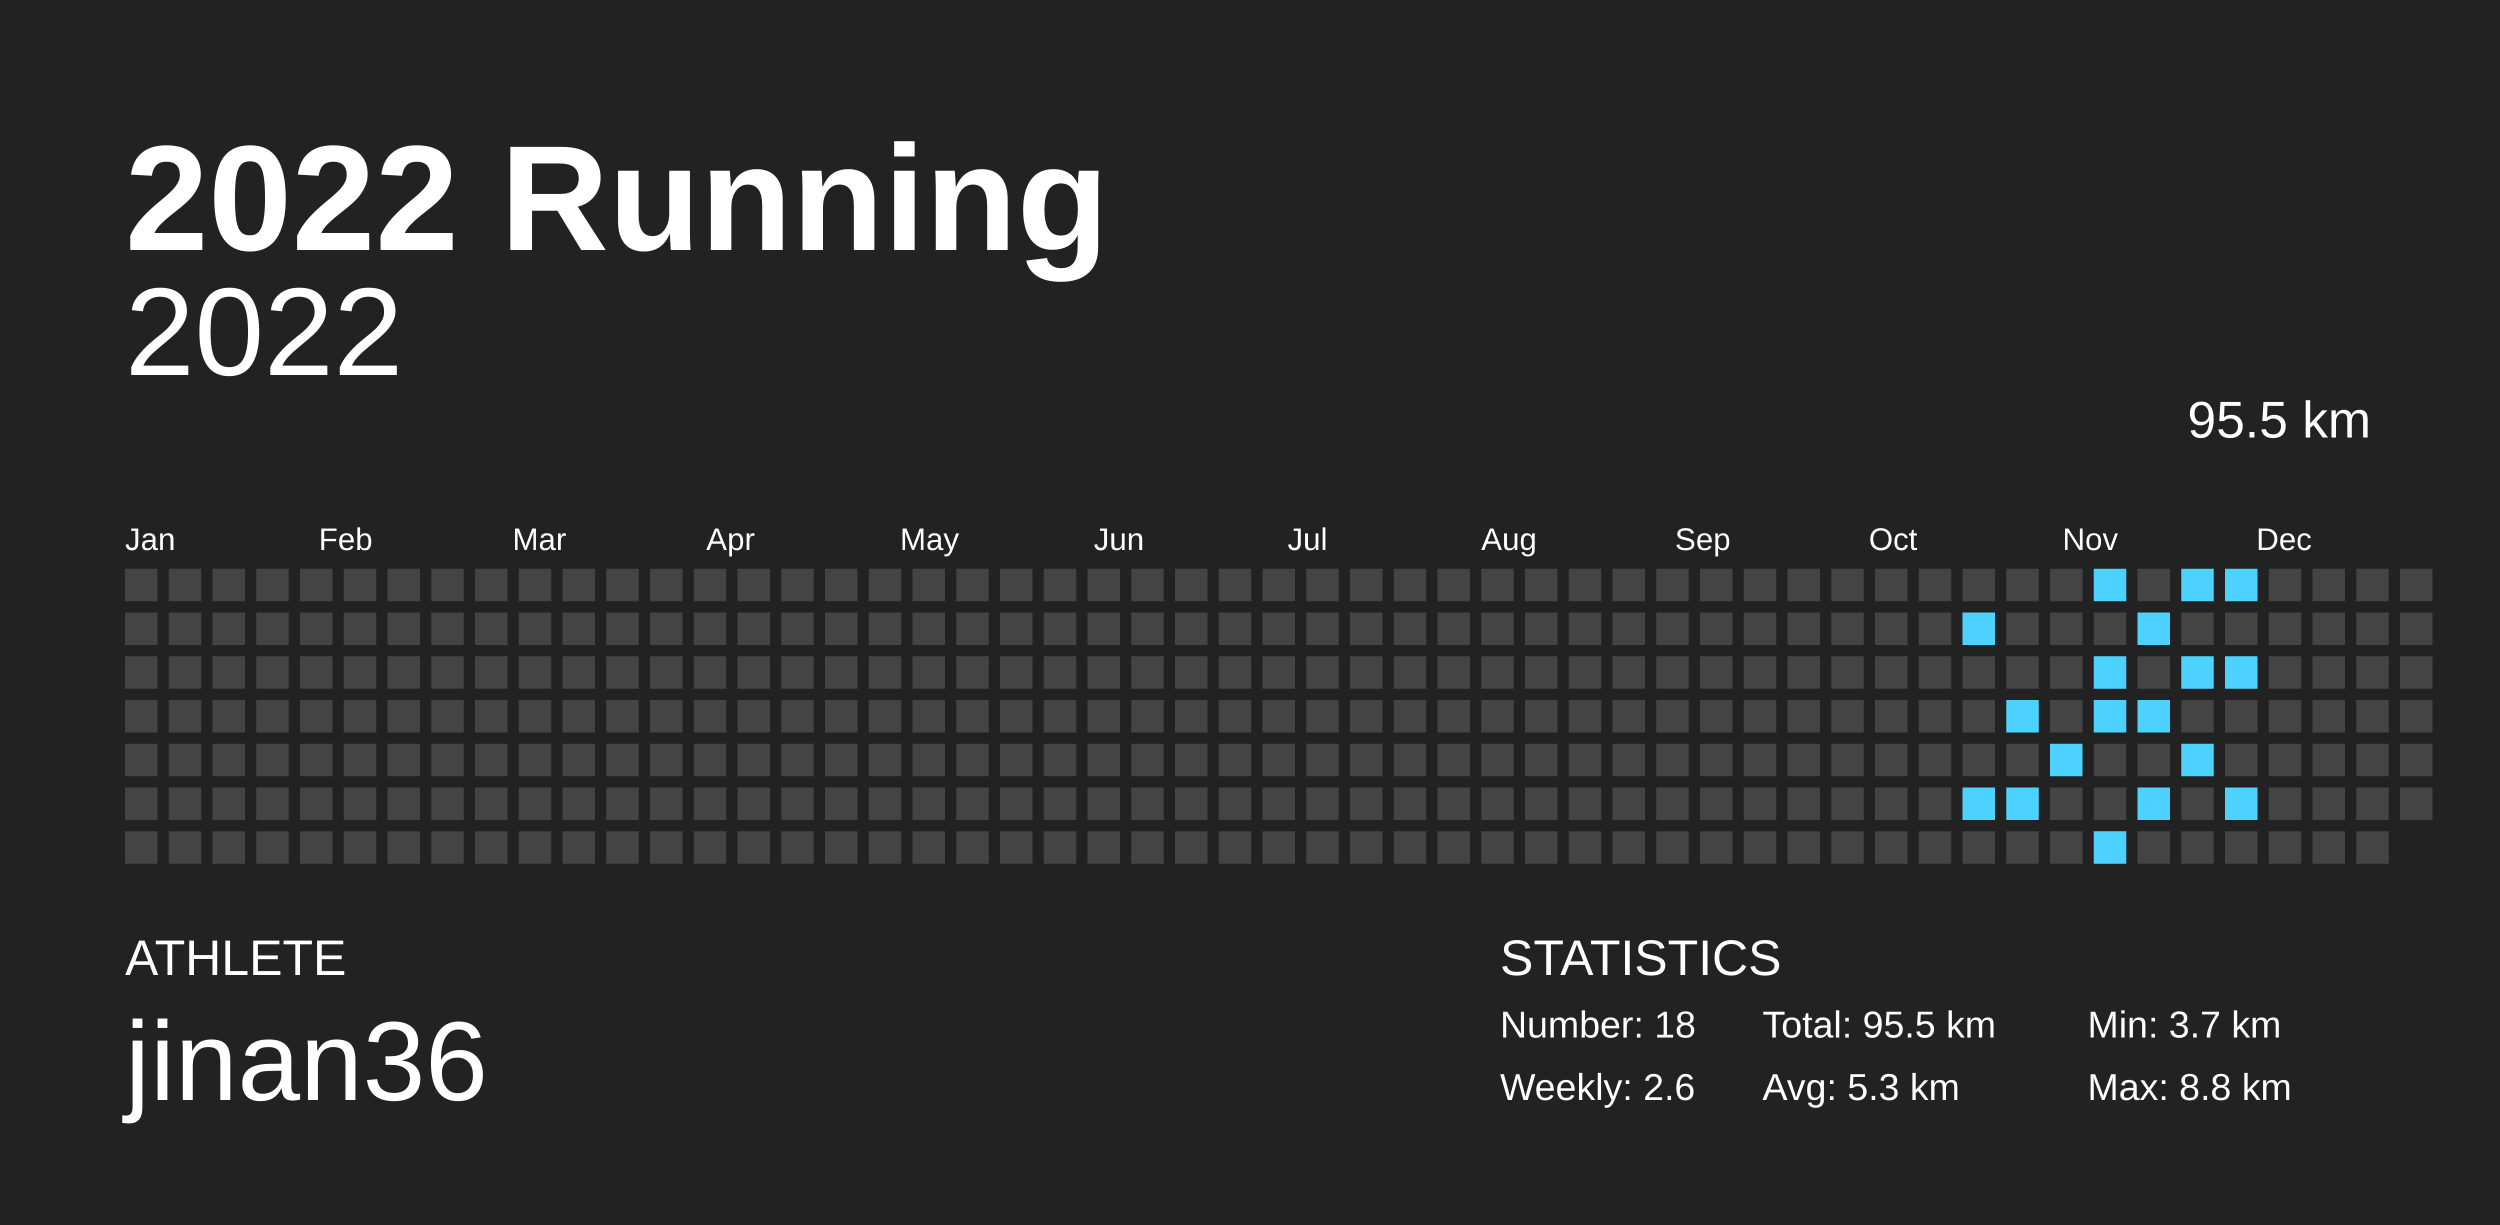
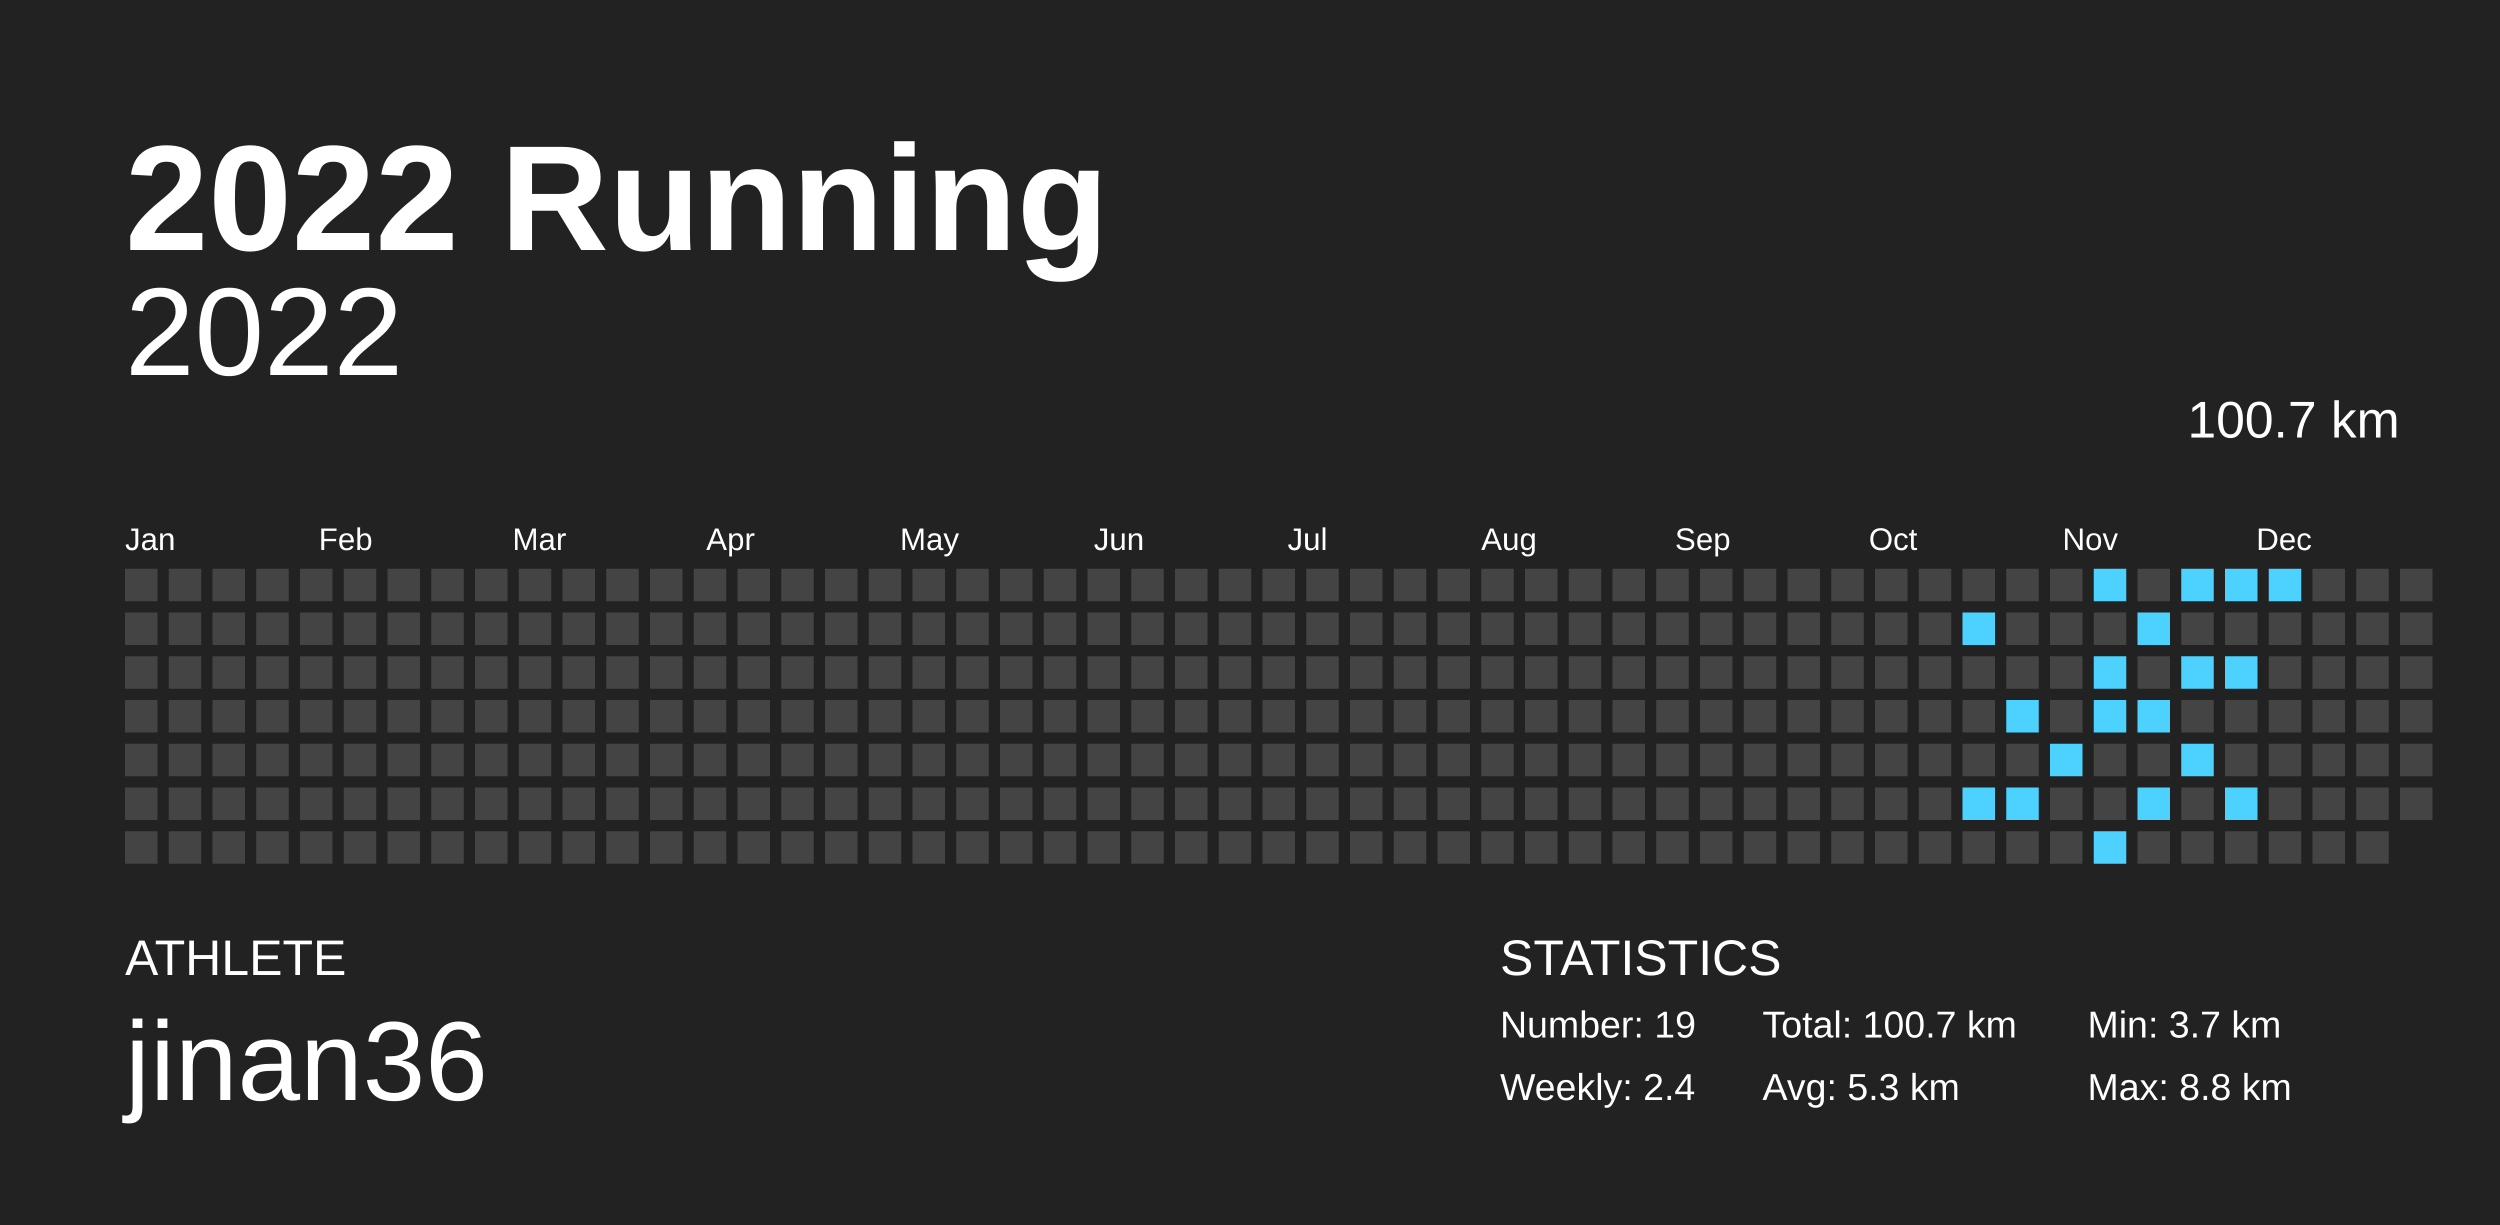
<svg xmlns="http://www.w3.org/2000/svg" baseProfile="full" height="98mm" version="1.1" viewBox="0,0,200,98" width="200mm">
  <defs />
  <rect fill="#222222" height="98" width="200" x="0" y="0" />
  <text fill="#FFFFFF" style="font-size:12px; font-family:Arial; font-weight:bold;" x="10" y="20">2022 Running</text>
  <text fill="#FFFFFF" style="font-size:4px; font-family:Arial" x="10" y="78">ATHLETE</text>
  <text fill="#FFFFFF" style="font-size:9px; font-family:Arial" x="10" y="88">jinan36</text>
  <text fill="#FFFFFF" style="font-size:4px; font-family:Arial" x="120" y="78">STATISTICS</text>
-   <text fill="#FFFFFF" style="font-size:3px; font-family:Arial" x="120" y="83">Number: 18</text>
-   <text fill="#FFFFFF" style="font-size:3px; font-family:Arial" x="120" y="88">Weekly: 2.6</text>
-   <text fill="#FFFFFF" style="font-size:3px; font-family:Arial" x="141" y="83">Total: 95.5 km</text>
+   <text fill="#FFFFFF" style="font-size:3px; font-family:Arial" x="120" y="83">Number: 19</text>
+   <text fill="#FFFFFF" style="font-size:3px; font-family:Arial" x="120" y="88">Weekly: 2.4</text>
+   <text fill="#FFFFFF" style="font-size:3px; font-family:Arial" x="141" y="83">Total: 100.7 km</text>
  <text fill="#FFFFFF" style="font-size:3px; font-family:Arial" x="141" y="88">Avg: 5.3 km</text>
  <text fill="#FFFFFF" style="font-size:3px; font-family:Arial" x="167" y="83">Min: 3.7 km</text>
  <text fill="#FFFFFF" style="font-size:3px; font-family:Arial" x="167" y="88">Max: 8.8 km</text>
  <text alignment-baseline="hanging" fill="#FFFFFF" style="font-size:10.0px; font-family:Arial;" x="10" y="30">2022</text>
-   <text alignment-baseline="hanging" fill="#FFFFFF" style="font-size:4.125px; font-family:Arial;" x="175" y="35">95.5 km</text>
+   <text alignment-baseline="hanging" fill="#FFFFFF" style="font-size:4.125px; font-family:Arial;" x="175" y="35">100.7 km</text>
  <text fill="#FFFFFF" style="font-size:2.5px; font-family:Arial" x="10.0" y="44">Jan</text>
  <text fill="#FFFFFF" style="font-size:2.5px; font-family:Arial" x="25.5" y="44">Feb</text>
  <text fill="#FFFFFF" style="font-size:2.5px; font-family:Arial" x="41.0" y="44">Mar</text>
  <text fill="#FFFFFF" style="font-size:2.5px; font-family:Arial" x="56.5" y="44">Apr</text>
  <text fill="#FFFFFF" style="font-size:2.5px; font-family:Arial" x="72.0" y="44">May</text>
  <text fill="#FFFFFF" style="font-size:2.5px; font-family:Arial" x="87.5" y="44">Jun</text>
  <text fill="#FFFFFF" style="font-size:2.5px; font-family:Arial" x="103.0" y="44">Jul</text>
  <text fill="#FFFFFF" style="font-size:2.5px; font-family:Arial" x="118.5" y="44">Aug</text>
  <text fill="#FFFFFF" style="font-size:2.5px; font-family:Arial" x="134.0" y="44">Sep</text>
  <text fill="#FFFFFF" style="font-size:2.5px; font-family:Arial" x="149.5" y="44">Oct</text>
  <text fill="#FFFFFF" style="font-size:2.5px; font-family:Arial" x="165.0" y="44">Nov</text>
  <text fill="#FFFFFF" style="font-size:2.5px; font-family:Arial" x="180.5" y="44">Dec</text>
  <rect fill="#444444" height="2.6" width="2.6" x="10.0" y="45.5" />
  <rect fill="#444444" height="2.6" width="2.6" x="10.0" y="49.0" />
  <rect fill="#444444" height="2.6" width="2.6" x="10.0" y="52.5" />
  <rect fill="#444444" height="2.6" width="2.6" x="10.0" y="56.0" />
  <rect fill="#444444" height="2.6" width="2.6" x="10.0" y="59.5" />
  <rect fill="#444444" height="2.6" width="2.6" x="10.0" y="63.0" />
  <rect fill="#444444" height="2.6" width="2.6" x="10.0" y="66.5" />
  <rect fill="#444444" height="2.6" width="2.6" x="13.5" y="45.5" />
  <rect fill="#444444" height="2.6" width="2.6" x="13.5" y="49.0" />
  <rect fill="#444444" height="2.6" width="2.6" x="13.5" y="52.5" />
  <rect fill="#444444" height="2.6" width="2.6" x="13.5" y="56.0" />
  <rect fill="#444444" height="2.6" width="2.6" x="13.5" y="59.5" />
  <rect fill="#444444" height="2.6" width="2.6" x="13.5" y="63.0" />
  <rect fill="#444444" height="2.6" width="2.6" x="13.5" y="66.5" />
  <rect fill="#444444" height="2.6" width="2.6" x="17.0" y="45.5" />
  <rect fill="#444444" height="2.6" width="2.6" x="17.0" y="49.0" />
  <rect fill="#444444" height="2.6" width="2.6" x="17.0" y="52.5" />
  <rect fill="#444444" height="2.6" width="2.6" x="17.0" y="56.0" />
  <rect fill="#444444" height="2.6" width="2.6" x="17.0" y="59.5" />
  <rect fill="#444444" height="2.6" width="2.6" x="17.0" y="63.0" />
  <rect fill="#444444" height="2.6" width="2.6" x="17.0" y="66.5" />
  <rect fill="#444444" height="2.6" width="2.6" x="20.5" y="45.5" />
  <rect fill="#444444" height="2.6" width="2.6" x="20.5" y="49.0" />
  <rect fill="#444444" height="2.6" width="2.6" x="20.5" y="52.5" />
  <rect fill="#444444" height="2.6" width="2.6" x="20.5" y="56.0" />
  <rect fill="#444444" height="2.6" width="2.6" x="20.5" y="59.5" />
  <rect fill="#444444" height="2.6" width="2.6" x="20.5" y="63.0" />
  <rect fill="#444444" height="2.6" width="2.6" x="20.5" y="66.5" />
  <rect fill="#444444" height="2.6" width="2.6" x="24.0" y="45.5" />
  <rect fill="#444444" height="2.6" width="2.6" x="24.0" y="49.0" />
  <rect fill="#444444" height="2.6" width="2.6" x="24.0" y="52.5" />
  <rect fill="#444444" height="2.6" width="2.6" x="24.0" y="56.0" />
  <rect fill="#444444" height="2.6" width="2.6" x="24.0" y="59.5" />
  <rect fill="#444444" height="2.6" width="2.6" x="24.0" y="63.0" />
  <rect fill="#444444" height="2.6" width="2.6" x="24.0" y="66.5" />
  <rect fill="#444444" height="2.6" width="2.6" x="27.5" y="45.5" />
  <rect fill="#444444" height="2.6" width="2.6" x="27.5" y="49.0" />
  <rect fill="#444444" height="2.6" width="2.6" x="27.5" y="52.5" />
  <rect fill="#444444" height="2.6" width="2.6" x="27.5" y="56.0" />
  <rect fill="#444444" height="2.6" width="2.6" x="27.5" y="59.5" />
  <rect fill="#444444" height="2.6" width="2.6" x="27.5" y="63.0" />
  <rect fill="#444444" height="2.6" width="2.6" x="27.5" y="66.5" />
  <rect fill="#444444" height="2.6" width="2.6" x="31.0" y="45.5" />
  <rect fill="#444444" height="2.6" width="2.6" x="31.0" y="49.0" />
  <rect fill="#444444" height="2.6" width="2.6" x="31.0" y="52.5" />
  <rect fill="#444444" height="2.6" width="2.6" x="31.0" y="56.0" />
  <rect fill="#444444" height="2.6" width="2.6" x="31.0" y="59.5" />
  <rect fill="#444444" height="2.6" width="2.6" x="31.0" y="63.0" />
  <rect fill="#444444" height="2.6" width="2.6" x="31.0" y="66.5" />
  <rect fill="#444444" height="2.6" width="2.6" x="34.5" y="45.5" />
  <rect fill="#444444" height="2.6" width="2.6" x="34.5" y="49.0" />
  <rect fill="#444444" height="2.6" width="2.6" x="34.5" y="52.5" />
  <rect fill="#444444" height="2.6" width="2.6" x="34.5" y="56.0" />
  <rect fill="#444444" height="2.6" width="2.6" x="34.5" y="59.5" />
  <rect fill="#444444" height="2.6" width="2.6" x="34.5" y="63.0" />
  <rect fill="#444444" height="2.6" width="2.6" x="34.5" y="66.5" />
  <rect fill="#444444" height="2.6" width="2.6" x="38.0" y="45.5" />
  <rect fill="#444444" height="2.6" width="2.6" x="38.0" y="49.0" />
  <rect fill="#444444" height="2.6" width="2.6" x="38.0" y="52.5" />
  <rect fill="#444444" height="2.6" width="2.6" x="38.0" y="56.0" />
  <rect fill="#444444" height="2.6" width="2.6" x="38.0" y="59.5" />
  <rect fill="#444444" height="2.6" width="2.6" x="38.0" y="63.0" />
  <rect fill="#444444" height="2.6" width="2.6" x="38.0" y="66.5" />
  <rect fill="#444444" height="2.6" width="2.6" x="41.5" y="45.5" />
  <rect fill="#444444" height="2.6" width="2.6" x="41.5" y="49.0" />
  <rect fill="#444444" height="2.6" width="2.6" x="41.5" y="52.5" />
  <rect fill="#444444" height="2.6" width="2.6" x="41.5" y="56.0" />
  <rect fill="#444444" height="2.6" width="2.6" x="41.5" y="59.5" />
  <rect fill="#444444" height="2.6" width="2.6" x="41.5" y="63.0" />
  <rect fill="#444444" height="2.6" width="2.6" x="41.5" y="66.5" />
  <rect fill="#444444" height="2.6" width="2.6" x="45.0" y="45.5" />
  <rect fill="#444444" height="2.6" width="2.6" x="45.0" y="49.0" />
  <rect fill="#444444" height="2.6" width="2.6" x="45.0" y="52.5" />
  <rect fill="#444444" height="2.6" width="2.6" x="45.0" y="56.0" />
  <rect fill="#444444" height="2.6" width="2.6" x="45.0" y="59.5" />
  <rect fill="#444444" height="2.6" width="2.6" x="45.0" y="63.0" />
  <rect fill="#444444" height="2.6" width="2.6" x="45.0" y="66.5" />
  <rect fill="#444444" height="2.6" width="2.6" x="48.5" y="45.5" />
  <rect fill="#444444" height="2.6" width="2.6" x="48.5" y="49.0" />
  <rect fill="#444444" height="2.6" width="2.6" x="48.5" y="52.5" />
  <rect fill="#444444" height="2.6" width="2.6" x="48.5" y="56.0" />
  <rect fill="#444444" height="2.6" width="2.6" x="48.5" y="59.5" />
  <rect fill="#444444" height="2.6" width="2.6" x="48.5" y="63.0" />
  <rect fill="#444444" height="2.6" width="2.6" x="48.5" y="66.5" />
  <rect fill="#444444" height="2.6" width="2.6" x="52.0" y="45.5" />
  <rect fill="#444444" height="2.6" width="2.6" x="52.0" y="49.0" />
  <rect fill="#444444" height="2.6" width="2.6" x="52.0" y="52.5" />
  <rect fill="#444444" height="2.6" width="2.6" x="52.0" y="56.0" />
  <rect fill="#444444" height="2.6" width="2.6" x="52.0" y="59.5" />
  <rect fill="#444444" height="2.6" width="2.6" x="52.0" y="63.0" />
  <rect fill="#444444" height="2.6" width="2.6" x="52.0" y="66.5" />
  <rect fill="#444444" height="2.6" width="2.6" x="55.5" y="45.5" />
  <rect fill="#444444" height="2.6" width="2.6" x="55.5" y="49.0" />
  <rect fill="#444444" height="2.6" width="2.6" x="55.5" y="52.5" />
  <rect fill="#444444" height="2.6" width="2.6" x="55.5" y="56.0" />
  <rect fill="#444444" height="2.6" width="2.6" x="55.5" y="59.5" />
  <rect fill="#444444" height="2.6" width="2.6" x="55.5" y="63.0" />
  <rect fill="#444444" height="2.6" width="2.6" x="55.5" y="66.5" />
  <rect fill="#444444" height="2.6" width="2.6" x="59.0" y="45.5" />
  <rect fill="#444444" height="2.6" width="2.6" x="59.0" y="49.0" />
  <rect fill="#444444" height="2.6" width="2.6" x="59.0" y="52.5" />
  <rect fill="#444444" height="2.6" width="2.6" x="59.0" y="56.0" />
  <rect fill="#444444" height="2.6" width="2.6" x="59.0" y="59.5" />
  <rect fill="#444444" height="2.6" width="2.6" x="59.0" y="63.0" />
  <rect fill="#444444" height="2.6" width="2.6" x="59.0" y="66.5" />
  <rect fill="#444444" height="2.6" width="2.6" x="62.5" y="45.5" />
  <rect fill="#444444" height="2.6" width="2.6" x="62.5" y="49.0" />
  <rect fill="#444444" height="2.6" width="2.6" x="62.5" y="52.5" />
  <rect fill="#444444" height="2.6" width="2.6" x="62.5" y="56.0" />
  <rect fill="#444444" height="2.6" width="2.6" x="62.5" y="59.5" />
  <rect fill="#444444" height="2.6" width="2.6" x="62.5" y="63.0" />
  <rect fill="#444444" height="2.6" width="2.6" x="62.5" y="66.5" />
  <rect fill="#444444" height="2.6" width="2.6" x="66.0" y="45.5" />
  <rect fill="#444444" height="2.6" width="2.6" x="66.0" y="49.0" />
  <rect fill="#444444" height="2.6" width="2.6" x="66.0" y="52.5" />
  <rect fill="#444444" height="2.6" width="2.6" x="66.0" y="56.0" />
  <rect fill="#444444" height="2.6" width="2.6" x="66.0" y="59.5" />
  <rect fill="#444444" height="2.6" width="2.6" x="66.0" y="63.0" />
  <rect fill="#444444" height="2.6" width="2.6" x="66.0" y="66.5" />
  <rect fill="#444444" height="2.6" width="2.6" x="69.5" y="45.5" />
  <rect fill="#444444" height="2.6" width="2.6" x="69.5" y="49.0" />
  <rect fill="#444444" height="2.6" width="2.6" x="69.5" y="52.5" />
  <rect fill="#444444" height="2.6" width="2.6" x="69.5" y="56.0" />
  <rect fill="#444444" height="2.6" width="2.6" x="69.5" y="59.5" />
  <rect fill="#444444" height="2.6" width="2.6" x="69.5" y="63.0" />
  <rect fill="#444444" height="2.6" width="2.6" x="69.5" y="66.5" />
  <rect fill="#444444" height="2.6" width="2.6" x="73.0" y="45.5" />
  <rect fill="#444444" height="2.6" width="2.6" x="73.0" y="49.0" />
  <rect fill="#444444" height="2.6" width="2.6" x="73.0" y="52.5" />
  <rect fill="#444444" height="2.6" width="2.6" x="73.0" y="56.0" />
  <rect fill="#444444" height="2.6" width="2.6" x="73.0" y="59.5" />
  <rect fill="#444444" height="2.6" width="2.6" x="73.0" y="63.0" />
  <rect fill="#444444" height="2.6" width="2.6" x="73.0" y="66.5" />
  <rect fill="#444444" height="2.6" width="2.6" x="76.5" y="45.5" />
  <rect fill="#444444" height="2.6" width="2.6" x="76.5" y="49.0" />
  <rect fill="#444444" height="2.6" width="2.6" x="76.5" y="52.5" />
  <rect fill="#444444" height="2.6" width="2.6" x="76.5" y="56.0" />
  <rect fill="#444444" height="2.6" width="2.6" x="76.5" y="59.5" />
  <rect fill="#444444" height="2.6" width="2.6" x="76.5" y="63.0" />
  <rect fill="#444444" height="2.6" width="2.6" x="76.5" y="66.5" />
  <rect fill="#444444" height="2.6" width="2.6" x="80.0" y="45.5" />
  <rect fill="#444444" height="2.6" width="2.6" x="80.0" y="49.0" />
  <rect fill="#444444" height="2.6" width="2.6" x="80.0" y="52.5" />
  <rect fill="#444444" height="2.6" width="2.6" x="80.0" y="56.0" />
  <rect fill="#444444" height="2.6" width="2.6" x="80.0" y="59.5" />
  <rect fill="#444444" height="2.6" width="2.6" x="80.0" y="63.0" />
  <rect fill="#444444" height="2.6" width="2.6" x="80.0" y="66.5" />
  <rect fill="#444444" height="2.6" width="2.6" x="83.5" y="45.5" />
  <rect fill="#444444" height="2.6" width="2.6" x="83.5" y="49.0" />
  <rect fill="#444444" height="2.6" width="2.6" x="83.5" y="52.5" />
  <rect fill="#444444" height="2.6" width="2.6" x="83.5" y="56.0" />
  <rect fill="#444444" height="2.6" width="2.6" x="83.5" y="59.5" />
  <rect fill="#444444" height="2.6" width="2.6" x="83.5" y="63.0" />
  <rect fill="#444444" height="2.6" width="2.6" x="83.5" y="66.5" />
  <rect fill="#444444" height="2.6" width="2.6" x="87.0" y="45.5" />
  <rect fill="#444444" height="2.6" width="2.6" x="87.0" y="49.0" />
  <rect fill="#444444" height="2.6" width="2.6" x="87.0" y="52.5" />
  <rect fill="#444444" height="2.6" width="2.6" x="87.0" y="56.0" />
  <rect fill="#444444" height="2.6" width="2.6" x="87.0" y="59.5" />
  <rect fill="#444444" height="2.6" width="2.6" x="87.0" y="63.0" />
  <rect fill="#444444" height="2.6" width="2.6" x="87.0" y="66.5" />
  <rect fill="#444444" height="2.6" width="2.6" x="90.5" y="45.5" />
  <rect fill="#444444" height="2.6" width="2.6" x="90.5" y="49.0" />
  <rect fill="#444444" height="2.6" width="2.6" x="90.5" y="52.5" />
  <rect fill="#444444" height="2.6" width="2.6" x="90.5" y="56.0" />
  <rect fill="#444444" height="2.6" width="2.6" x="90.5" y="59.5" />
  <rect fill="#444444" height="2.6" width="2.6" x="90.5" y="63.0" />
  <rect fill="#444444" height="2.6" width="2.6" x="90.5" y="66.5" />
  <rect fill="#444444" height="2.6" width="2.6" x="94.0" y="45.5" />
  <rect fill="#444444" height="2.6" width="2.6" x="94.0" y="49.0" />
  <rect fill="#444444" height="2.6" width="2.6" x="94.0" y="52.5" />
  <rect fill="#444444" height="2.6" width="2.6" x="94.0" y="56.0" />
  <rect fill="#444444" height="2.6" width="2.6" x="94.0" y="59.5" />
  <rect fill="#444444" height="2.6" width="2.6" x="94.0" y="63.0" />
  <rect fill="#444444" height="2.6" width="2.6" x="94.0" y="66.5" />
  <rect fill="#444444" height="2.6" width="2.6" x="97.5" y="45.5" />
  <rect fill="#444444" height="2.6" width="2.6" x="97.5" y="49.0" />
  <rect fill="#444444" height="2.6" width="2.6" x="97.5" y="52.5" />
  <rect fill="#444444" height="2.6" width="2.6" x="97.5" y="56.0" />
  <rect fill="#444444" height="2.6" width="2.6" x="97.5" y="59.5" />
  <rect fill="#444444" height="2.6" width="2.6" x="97.5" y="63.0" />
  <rect fill="#444444" height="2.6" width="2.6" x="97.5" y="66.5" />
  <rect fill="#444444" height="2.6" width="2.6" x="101.0" y="45.5" />
  <rect fill="#444444" height="2.6" width="2.6" x="101.0" y="49.0" />
  <rect fill="#444444" height="2.6" width="2.6" x="101.0" y="52.5" />
  <rect fill="#444444" height="2.6" width="2.6" x="101.0" y="56.0" />
  <rect fill="#444444" height="2.6" width="2.6" x="101.0" y="59.5" />
  <rect fill="#444444" height="2.6" width="2.6" x="101.0" y="63.0" />
  <rect fill="#444444" height="2.6" width="2.6" x="101.0" y="66.5" />
  <rect fill="#444444" height="2.6" width="2.6" x="104.5" y="45.5" />
  <rect fill="#444444" height="2.6" width="2.6" x="104.5" y="49.0" />
  <rect fill="#444444" height="2.6" width="2.6" x="104.5" y="52.5" />
  <rect fill="#444444" height="2.6" width="2.6" x="104.5" y="56.0" />
  <rect fill="#444444" height="2.6" width="2.6" x="104.5" y="59.5" />
  <rect fill="#444444" height="2.6" width="2.6" x="104.5" y="63.0" />
  <rect fill="#444444" height="2.6" width="2.6" x="104.5" y="66.5" />
  <rect fill="#444444" height="2.6" width="2.6" x="108.0" y="45.5" />
  <rect fill="#444444" height="2.6" width="2.6" x="108.0" y="49.0" />
  <rect fill="#444444" height="2.6" width="2.6" x="108.0" y="52.5" />
  <rect fill="#444444" height="2.6" width="2.6" x="108.0" y="56.0" />
  <rect fill="#444444" height="2.6" width="2.6" x="108.0" y="59.5" />
  <rect fill="#444444" height="2.6" width="2.6" x="108.0" y="63.0" />
  <rect fill="#444444" height="2.6" width="2.6" x="108.0" y="66.5" />
  <rect fill="#444444" height="2.6" width="2.6" x="111.5" y="45.5" />
  <rect fill="#444444" height="2.6" width="2.6" x="111.5" y="49.0" />
  <rect fill="#444444" height="2.6" width="2.6" x="111.5" y="52.5" />
  <rect fill="#444444" height="2.6" width="2.6" x="111.5" y="56.0" />
  <rect fill="#444444" height="2.6" width="2.6" x="111.5" y="59.5" />
  <rect fill="#444444" height="2.6" width="2.6" x="111.5" y="63.0" />
  <rect fill="#444444" height="2.6" width="2.6" x="111.5" y="66.5" />
  <rect fill="#444444" height="2.6" width="2.6" x="115.0" y="45.5" />
  <rect fill="#444444" height="2.6" width="2.6" x="115.0" y="49.0" />
  <rect fill="#444444" height="2.6" width="2.6" x="115.0" y="52.5" />
  <rect fill="#444444" height="2.6" width="2.6" x="115.0" y="56.0" />
  <rect fill="#444444" height="2.6" width="2.6" x="115.0" y="59.5" />
  <rect fill="#444444" height="2.6" width="2.6" x="115.0" y="63.0" />
  <rect fill="#444444" height="2.6" width="2.6" x="115.0" y="66.5" />
  <rect fill="#444444" height="2.6" width="2.6" x="118.5" y="45.5" />
  <rect fill="#444444" height="2.6" width="2.6" x="118.5" y="49.0" />
  <rect fill="#444444" height="2.6" width="2.6" x="118.5" y="52.5" />
  <rect fill="#444444" height="2.6" width="2.6" x="118.5" y="56.0" />
  <rect fill="#444444" height="2.6" width="2.6" x="118.5" y="59.5" />
  <rect fill="#444444" height="2.6" width="2.6" x="118.5" y="63.0" />
  <rect fill="#444444" height="2.6" width="2.6" x="118.5" y="66.5" />
  <rect fill="#444444" height="2.6" width="2.6" x="122.0" y="45.5" />
  <rect fill="#444444" height="2.6" width="2.6" x="122.0" y="49.0" />
  <rect fill="#444444" height="2.6" width="2.6" x="122.0" y="52.5" />
  <rect fill="#444444" height="2.6" width="2.6" x="122.0" y="56.0" />
  <rect fill="#444444" height="2.6" width="2.6" x="122.0" y="59.5" />
  <rect fill="#444444" height="2.6" width="2.6" x="122.0" y="63.0" />
  <rect fill="#444444" height="2.6" width="2.6" x="122.0" y="66.5" />
  <rect fill="#444444" height="2.6" width="2.6" x="125.5" y="45.5" />
  <rect fill="#444444" height="2.6" width="2.6" x="125.5" y="49.0" />
  <rect fill="#444444" height="2.6" width="2.6" x="125.5" y="52.5" />
  <rect fill="#444444" height="2.6" width="2.6" x="125.5" y="56.0" />
  <rect fill="#444444" height="2.6" width="2.6" x="125.5" y="59.5" />
  <rect fill="#444444" height="2.6" width="2.6" x="125.5" y="63.0" />
  <rect fill="#444444" height="2.6" width="2.6" x="125.5" y="66.5" />
  <rect fill="#444444" height="2.6" width="2.6" x="129.0" y="45.5" />
  <rect fill="#444444" height="2.6" width="2.6" x="129.0" y="49.0" />
  <rect fill="#444444" height="2.6" width="2.6" x="129.0" y="52.5" />
  <rect fill="#444444" height="2.6" width="2.6" x="129.0" y="56.0" />
  <rect fill="#444444" height="2.6" width="2.6" x="129.0" y="59.5" />
  <rect fill="#444444" height="2.6" width="2.6" x="129.0" y="63.0" />
  <rect fill="#444444" height="2.6" width="2.6" x="129.0" y="66.5" />
  <rect fill="#444444" height="2.6" width="2.6" x="132.5" y="45.5" />
  <rect fill="#444444" height="2.6" width="2.6" x="132.5" y="49.0" />
  <rect fill="#444444" height="2.6" width="2.6" x="132.5" y="52.5" />
  <rect fill="#444444" height="2.6" width="2.6" x="132.5" y="56.0" />
  <rect fill="#444444" height="2.6" width="2.6" x="132.5" y="59.5" />
  <rect fill="#444444" height="2.6" width="2.6" x="132.5" y="63.0" />
  <rect fill="#444444" height="2.6" width="2.6" x="132.5" y="66.5" />
  <rect fill="#444444" height="2.6" width="2.6" x="136.0" y="45.5" />
  <rect fill="#444444" height="2.6" width="2.6" x="136.0" y="49.0" />
  <rect fill="#444444" height="2.6" width="2.6" x="136.0" y="52.5" />
  <rect fill="#444444" height="2.6" width="2.6" x="136.0" y="56.0" />
  <rect fill="#444444" height="2.6" width="2.6" x="136.0" y="59.5" />
  <rect fill="#444444" height="2.6" width="2.6" x="136.0" y="63.0" />
  <rect fill="#444444" height="2.6" width="2.6" x="136.0" y="66.5" />
  <rect fill="#444444" height="2.6" width="2.6" x="139.5" y="45.5" />
  <rect fill="#444444" height="2.6" width="2.6" x="139.5" y="49.0" />
  <rect fill="#444444" height="2.6" width="2.6" x="139.5" y="52.5" />
  <rect fill="#444444" height="2.6" width="2.6" x="139.5" y="56.0" />
  <rect fill="#444444" height="2.6" width="2.6" x="139.5" y="59.5" />
  <rect fill="#444444" height="2.6" width="2.6" x="139.5" y="63.0" />
  <rect fill="#444444" height="2.6" width="2.6" x="139.5" y="66.5" />
  <rect fill="#444444" height="2.6" width="2.6" x="143.0" y="45.5" />
  <rect fill="#444444" height="2.6" width="2.6" x="143.0" y="49.0" />
  <rect fill="#444444" height="2.6" width="2.6" x="143.0" y="52.5" />
  <rect fill="#444444" height="2.6" width="2.6" x="143.0" y="56.0" />
  <rect fill="#444444" height="2.6" width="2.6" x="143.0" y="59.5" />
  <rect fill="#444444" height="2.6" width="2.6" x="143.0" y="63.0" />
  <rect fill="#444444" height="2.6" width="2.6" x="143.0" y="66.5" />
  <rect fill="#444444" height="2.6" width="2.6" x="146.5" y="45.5" />
  <rect fill="#444444" height="2.6" width="2.6" x="146.5" y="49.0" />
  <rect fill="#444444" height="2.6" width="2.6" x="146.5" y="52.5" />
  <rect fill="#444444" height="2.6" width="2.6" x="146.5" y="56.0" />
  <rect fill="#444444" height="2.6" width="2.6" x="146.5" y="59.5" />
  <rect fill="#444444" height="2.6" width="2.6" x="146.5" y="63.0" />
  <rect fill="#444444" height="2.6" width="2.6" x="146.5" y="66.5" />
  <rect fill="#444444" height="2.6" width="2.6" x="150.0" y="45.5" />
  <rect fill="#444444" height="2.6" width="2.6" x="150.0" y="49.0" />
  <rect fill="#444444" height="2.6" width="2.6" x="150.0" y="52.5" />
  <rect fill="#444444" height="2.6" width="2.6" x="150.0" y="56.0" />
  <rect fill="#444444" height="2.6" width="2.6" x="150.0" y="59.5" />
  <rect fill="#444444" height="2.6" width="2.6" x="150.0" y="63.0" />
  <rect fill="#444444" height="2.6" width="2.6" x="150.0" y="66.5" />
  <rect fill="#444444" height="2.6" width="2.6" x="153.5" y="45.5" />
  <rect fill="#444444" height="2.6" width="2.6" x="153.5" y="49.0" />
  <rect fill="#444444" height="2.6" width="2.6" x="153.5" y="52.5" />
  <rect fill="#444444" height="2.6" width="2.6" x="153.5" y="56.0" />
  <rect fill="#444444" height="2.6" width="2.6" x="153.5" y="59.5" />
  <rect fill="#444444" height="2.6" width="2.6" x="153.5" y="63.0" />
  <rect fill="#444444" height="2.6" width="2.6" x="153.5" y="66.5" />
  <rect fill="#444444" height="2.6" width="2.6" x="157.0" y="45.5" />
  <rect fill="#4dd2ff" height="2.6" width="2.6" x="157.0" y="49.0" />
  <rect fill="#444444" height="2.6" width="2.6" x="157.0" y="52.5" />
  <rect fill="#444444" height="2.6" width="2.6" x="157.0" y="56.0" />
  <rect fill="#444444" height="2.6" width="2.6" x="157.0" y="59.5" />
  <rect fill="#4dd2ff" height="2.6" width="2.6" x="157.0" y="63.0" />
  <rect fill="#444444" height="2.6" width="2.6" x="157.0" y="66.5" />
  <rect fill="#444444" height="2.6" width="2.6" x="160.5" y="45.5" />
  <rect fill="#444444" height="2.6" width="2.6" x="160.5" y="49.0" />
  <rect fill="#444444" height="2.6" width="2.6" x="160.5" y="52.5" />
  <rect fill="#4dd2ff" height="2.6" width="2.6" x="160.5" y="56.0" />
  <rect fill="#444444" height="2.6" width="2.6" x="160.5" y="59.5" />
  <rect fill="#4dd2ff" height="2.6" width="2.6" x="160.5" y="63.0" />
  <rect fill="#444444" height="2.6" width="2.6" x="160.5" y="66.5" />
  <rect fill="#444444" height="2.6" width="2.6" x="164.0" y="45.5" />
  <rect fill="#444444" height="2.6" width="2.6" x="164.0" y="49.0" />
  <rect fill="#444444" height="2.6" width="2.6" x="164.0" y="52.5" />
  <rect fill="#444444" height="2.6" width="2.6" x="164.0" y="56.0" />
  <rect fill="#4dd2ff" height="2.6" width="2.6" x="164.0" y="59.5" />
  <rect fill="#444444" height="2.6" width="2.6" x="164.0" y="63.0" />
  <rect fill="#444444" height="2.6" width="2.6" x="164.0" y="66.5" />
  <rect fill="#4dd2ff" height="2.6" width="2.6" x="167.5" y="45.5" />
  <rect fill="#444444" height="2.6" width="2.6" x="167.5" y="49.0" />
  <rect fill="#4dd2ff" height="2.6" width="2.6" x="167.5" y="52.5" />
  <rect fill="#4dd2ff" height="2.6" width="2.6" x="167.5" y="56.0" />
  <rect fill="#444444" height="2.6" width="2.6" x="167.5" y="59.5" />
  <rect fill="#444444" height="2.6" width="2.6" x="167.5" y="63.0" />
  <rect fill="#4dd2ff" height="2.6" width="2.6" x="167.5" y="66.5" />
  <rect fill="#444444" height="2.6" width="2.6" x="171.0" y="45.5" />
  <rect fill="#4dd2ff" height="2.6" width="2.6" x="171.0" y="49.0" />
  <rect fill="#444444" height="2.6" width="2.6" x="171.0" y="52.5" />
  <rect fill="#4dd2ff" height="2.6" width="2.6" x="171.0" y="56.0" />
  <rect fill="#444444" height="2.6" width="2.6" x="171.0" y="59.5" />
  <rect fill="#4dd2ff" height="2.6" width="2.6" x="171.0" y="63.0" />
  <rect fill="#444444" height="2.6" width="2.6" x="171.0" y="66.5" />
  <rect fill="#4dd2ff" height="2.6" width="2.6" x="174.5" y="45.5" />
  <rect fill="#444444" height="2.6" width="2.6" x="174.5" y="49.0" />
  <rect fill="#4dd2ff" height="2.6" width="2.6" x="174.5" y="52.5" />
  <rect fill="#444444" height="2.6" width="2.6" x="174.5" y="56.0" />
  <rect fill="#4dd2ff" height="2.6" width="2.6" x="174.5" y="59.5" />
  <rect fill="#444444" height="2.6" width="2.6" x="174.5" y="63.0" />
  <rect fill="#444444" height="2.6" width="2.6" x="174.5" y="66.5" />
  <rect fill="#4dd2ff" height="2.6" width="2.6" x="178.0" y="45.5" />
  <rect fill="#444444" height="2.6" width="2.6" x="178.0" y="49.0" />
  <rect fill="#4dd2ff" height="2.6" width="2.6" x="178.0" y="52.5" />
  <rect fill="#444444" height="2.6" width="2.6" x="178.0" y="56.0" />
  <rect fill="#444444" height="2.6" width="2.6" x="178.0" y="59.5" />
  <rect fill="#4dd2ff" height="2.6" width="2.6" x="178.0" y="63.0" />
  <rect fill="#444444" height="2.6" width="2.6" x="178.0" y="66.5" />
-   <rect fill="#444444" height="2.6" width="2.6" x="181.5" y="45.5" />
+   <rect fill="#4dd2ff" height="2.6" width="2.6" x="181.5" y="45.5" />
  <rect fill="#444444" height="2.6" width="2.6" x="181.5" y="49.0" />
  <rect fill="#444444" height="2.6" width="2.6" x="181.5" y="52.5" />
  <rect fill="#444444" height="2.6" width="2.6" x="181.5" y="56.0" />
  <rect fill="#444444" height="2.6" width="2.6" x="181.5" y="59.5" />
  <rect fill="#444444" height="2.6" width="2.6" x="181.5" y="63.0" />
  <rect fill="#444444" height="2.6" width="2.6" x="181.5" y="66.5" />
  <rect fill="#444444" height="2.6" width="2.6" x="185.0" y="45.5" />
  <rect fill="#444444" height="2.6" width="2.6" x="185.0" y="49.0" />
  <rect fill="#444444" height="2.6" width="2.6" x="185.0" y="52.5" />
  <rect fill="#444444" height="2.6" width="2.6" x="185.0" y="56.0" />
  <rect fill="#444444" height="2.6" width="2.6" x="185.0" y="59.5" />
  <rect fill="#444444" height="2.6" width="2.6" x="185.0" y="63.0" />
  <rect fill="#444444" height="2.6" width="2.6" x="185.0" y="66.5" />
  <rect fill="#444444" height="2.6" width="2.6" x="188.5" y="45.5" />
  <rect fill="#444444" height="2.6" width="2.6" x="188.5" y="49.0" />
  <rect fill="#444444" height="2.6" width="2.6" x="188.5" y="52.5" />
  <rect fill="#444444" height="2.6" width="2.6" x="188.5" y="56.0" />
  <rect fill="#444444" height="2.6" width="2.6" x="188.5" y="59.5" />
  <rect fill="#444444" height="2.6" width="2.6" x="188.5" y="63.0" />
  <rect fill="#444444" height="2.6" width="2.6" x="188.5" y="66.5" />
  <rect fill="#444444" height="2.6" width="2.6" x="192.0" y="45.5" />
  <rect fill="#444444" height="2.6" width="2.6" x="192.0" y="49.0" />
  <rect fill="#444444" height="2.6" width="2.6" x="192.0" y="52.5" />
  <rect fill="#444444" height="2.6" width="2.6" x="192.0" y="56.0" />
  <rect fill="#444444" height="2.6" width="2.6" x="192.0" y="59.5" />
  <rect fill="#444444" height="2.6" width="2.6" x="192.0" y="63.0" />
</svg>
